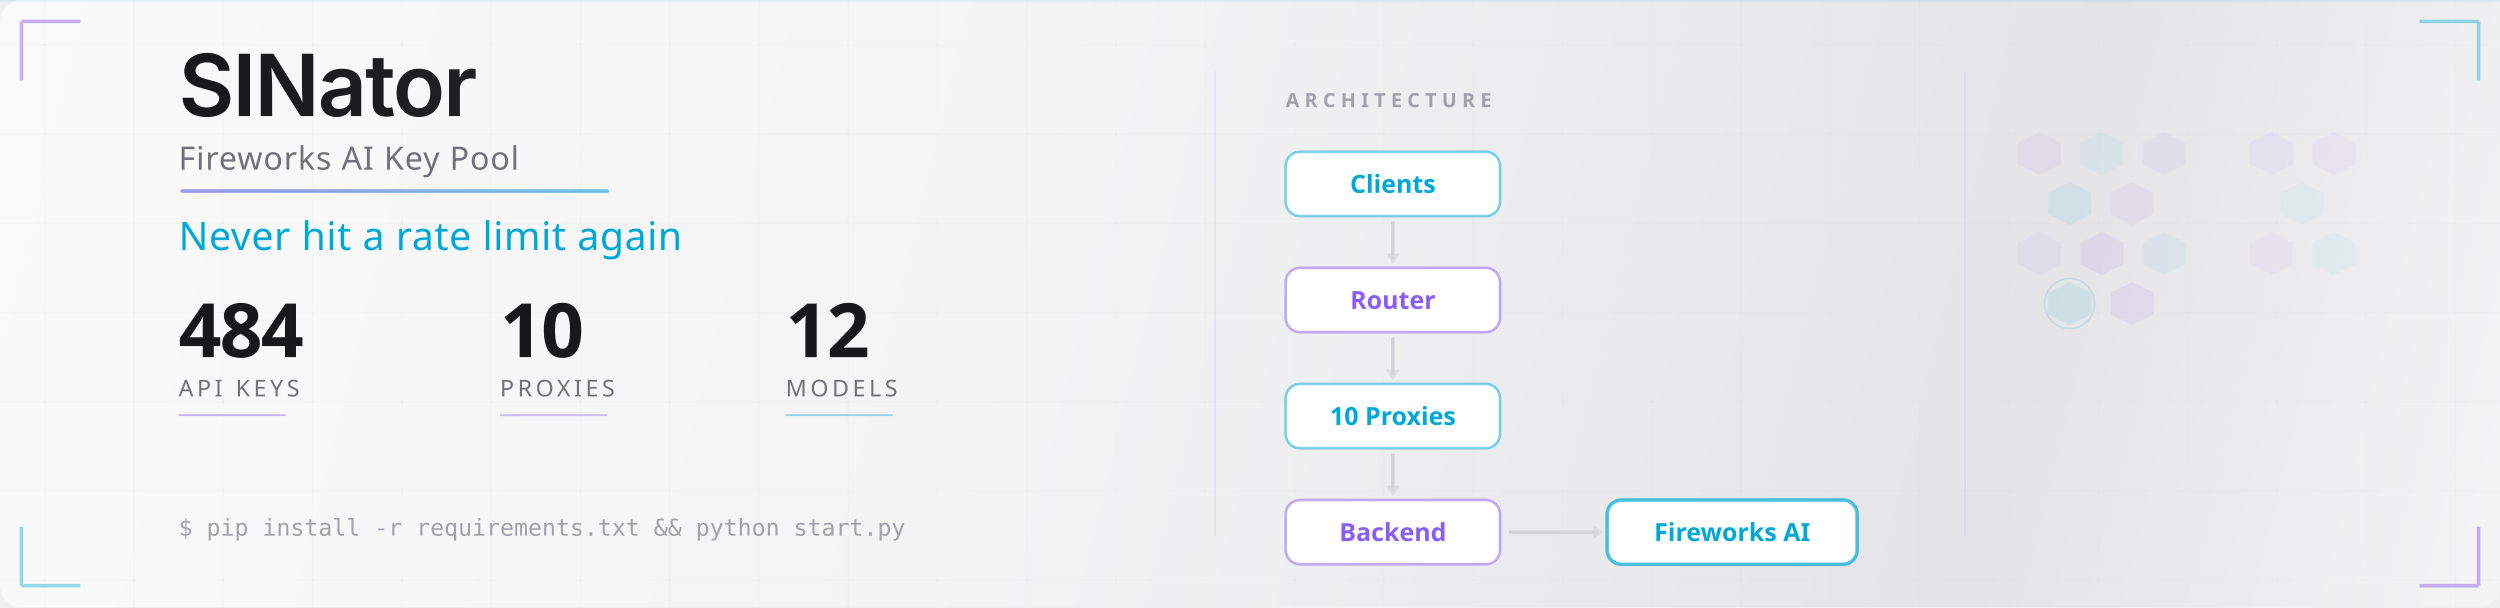
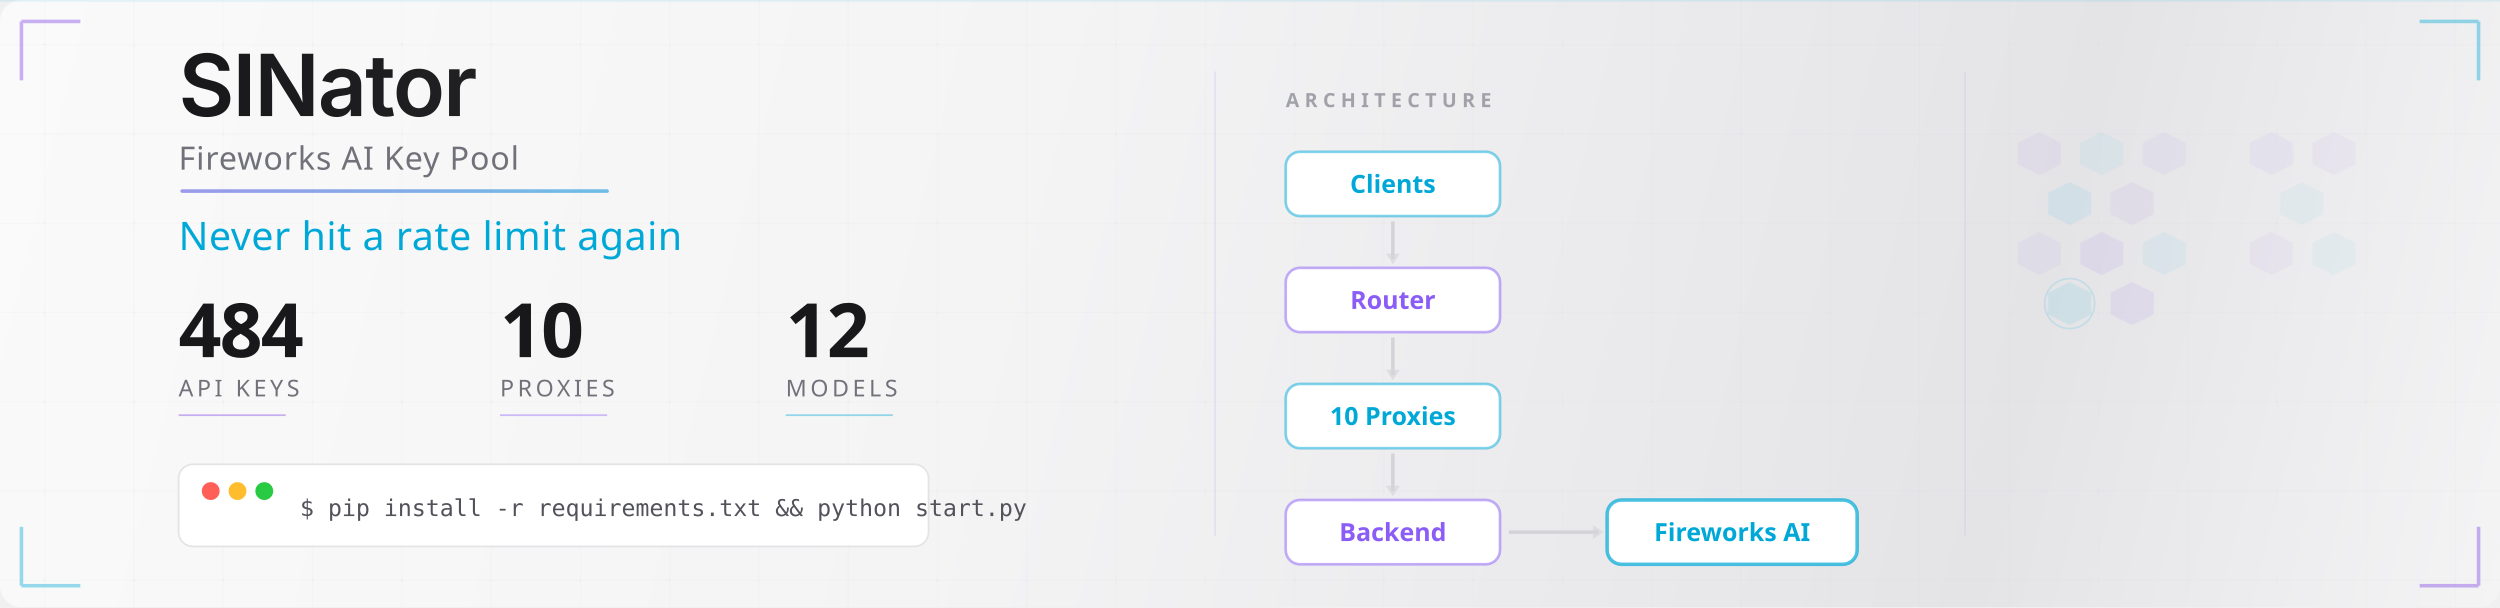
<svg xmlns="http://www.w3.org/2000/svg" width="1400" height="340" viewBox="0 0 1400 340" fill="none">
  <defs>
    <linearGradient id="bgL" x1="0" y1="0" x2="1400" y2="340" gradientUnits="userSpaceOnUse">
      <stop stop-color="#FAFAFA" />
      <stop offset="0.4" stop-color="#F4F4F5" />
      <stop offset="0.8" stop-color="#E4E4E7" />
      <stop offset="1" stop-color="#F4F4F5" />
    </linearGradient>
    <linearGradient id="titleGradL" x1="100" y1="0" x2="600" y2="0" gradientUnits="userSpaceOnUse">
      <stop stop-color="#18181B" />
      <stop offset="0.6" stop-color="#27272A" />
      <stop offset="1" stop-color="#52525B" />
    </linearGradient>
    <linearGradient id="accentL" x1="0" y1="0" x2="400" y2="0" gradientUnits="userSpaceOnUse">
      <stop stop-color="#7B3FE4" />
      <stop offset="1" stop-color="#00A8D8" />
    </linearGradient>
    <linearGradient id="lineGradL" x1="0" y1="0" x2="1400" y2="0">
      <stop stop-color="#7B3FE4" stop-opacity="0" />
      <stop offset="0.15" stop-color="#7B3FE4" stop-opacity="0.4" />
      <stop offset="0.5" stop-color="#00A8D8" stop-opacity="0.5" />
      <stop offset="0.85" stop-color="#7B3FE4" stop-opacity="0.4" />
      <stop offset="1" stop-color="#7B3FE4" stop-opacity="0" />
    </linearGradient>
    <filter id="glowL" x="-20%" y="-20%" width="140%" height="140%">
      <feGaussianBlur stdDeviation="2" result="blur" />
      <feMerge>
        <feMergeNode in="blur" />
        <feMergeNode in="SourceGraphic" />
      </feMerge>
    </filter>
    <pattern id="gridL" x="0" y="0" width="50" height="50" patternUnits="userSpaceOnUse">
      <circle cx="25" cy="25" r="0.8" fill="#D4D4D8" />
      <line x1="25" y1="0" x2="25" y2="50" stroke="#D4D4D8" stroke-width="0.3" />
      <line x1="0" y1="25" x2="50" y2="25" stroke="#D4D4D8" stroke-width="0.3" />
    </pattern>
  </defs>
  <rect width="1400" height="340" fill="url(#bgL)" rx="12" />
  <rect width="1400" height="340" fill="url(#gridL)" rx="12" opacity="0.2" />
  <rect x="60" y="0" width="1280" height="2" fill="url(#lineGradL)" />
  <rect x="60" y="338" width="1280" height="2" fill="url(#lineGradL)" />
  <path d="M12 12 L12 45 M12 12 L45 12" stroke="#7B3FE4" stroke-width="2" opacity="0.4" />
  <path d="M1388 12 L1388 45 M1388 12 L1355 12" stroke="#00A8D8" stroke-width="2" opacity="0.4" />
  <path d="M12 328 L12 295 M12 328 L45 328" stroke="#00A8D8" stroke-width="2" opacity="0.4" />
  <path d="M1388 328 L1388 295 M1388 328 L1355 328" stroke="#7B3FE4" stroke-width="2" opacity="0.4" />
  <text x="100" y="65" font-family="ui-sans-serif, system-ui, -apple-system, BlinkMacSystemFont, 'Segoe UI', sans-serif" font-size="48" font-weight="600" fill="url(#titleGradL)" letter-spacing="-1">SINator</text>
  <text x="100" y="95" font-family="ui-sans-serif, system-ui, sans-serif" font-size="18" font-weight="400" fill="#71717A" letter-spacing="0.5">Fireworks AI Key Pool</text>
  <rect x="101" y="106" width="240" height="2" fill="url(#accentL)" rx="1" opacity="0.6" />
  <text x="100" y="140" font-family="ui-sans-serif, system-ui, sans-serif" font-size="22" font-weight="500" fill="#00A8D8" letter-spacing="0.3">Never hit a rate limit again</text>
-   <text x="100" y="300" font-family="ui-monospace, 'SF Mono', Menlo, monospace" font-size="13" font-weight="400" fill="#A1A1AA">$ pip install -r requirements.txt &amp;&amp; python start.py</text>
  <text x="100" y="200" font-family="ui-sans-serif, system-ui, sans-serif" font-size="42" font-weight="700" fill="#18181B" letter-spacing="-1">484</text>
  <text x="100" y="222" font-family="ui-sans-serif, system-ui, sans-serif" font-size="13" font-weight="500" fill="#71717A" letter-spacing="2">API KEYS</text>
  <rect x="100" y="232" width="60" height="1" fill="#7B3FE4" opacity="0.4" />
  <text x="280" y="200" font-family="ui-sans-serif, system-ui, sans-serif" font-size="42" font-weight="700" fill="#18181B" letter-spacing="-1">10</text>
  <text x="280" y="222" font-family="ui-sans-serif, system-ui, sans-serif" font-size="13" font-weight="500" fill="#71717A" letter-spacing="2">PROXIES</text>
  <rect x="280" y="232" width="60" height="1" fill="#8B5CF6" opacity="0.4" />
  <text x="440" y="200" font-family="ui-sans-serif, system-ui, sans-serif" font-size="42" font-weight="700" fill="#18181B" letter-spacing="-1">12</text>
  <text x="440" y="222" font-family="ui-sans-serif, system-ui, sans-serif" font-size="13" font-weight="500" fill="#71717A" letter-spacing="2">MODELS</text>
  <rect x="440" y="232" width="60" height="1" fill="#00A8D8" opacity="0.4" />
+   <rect x="100" y="260" width="420" height="46" rx="8" fill="#FFFFFF" stroke="#E4E4E7" stroke-width="1" />
+   <circle cx="118" cy="275" r="5" fill="#FF5F57" />
+   <circle cx="133" cy="275" r="5" fill="#FFBD2E" />
+   <circle cx="148" cy="275" r="5" fill="#28CA41" />
+   <text x="168" y="289" font-family="ui-monospace, 'SF Mono', Menlo, monospace" font-size="13" font-weight="400" fill="#52525B">$ pip install -r requirements.txt &amp;&amp; python start.py</text>
  <rect x="680" y="40" width="1" height="260" fill="#7B3FE4" opacity="0.1" />
  <text x="720" y="60" font-family="ui-sans-serif, system-ui, sans-serif" font-size="11" font-weight="600" fill="#A1A1AA" letter-spacing="3">ARCHITECTURE</text>
  <rect x="720" y="85" width="120" height="36" rx="8" fill="#FFFFFF" stroke="#00A8D8" stroke-width="1.5" stroke-opacity="0.5">
    <animate attributeName="stroke-opacity" values="0.3;0.8;0.3" dur="4s" begin="0s" repeatCount="indefinite" />
  </rect>
  <text x="780" y="108" text-anchor="middle" font-family="ui-sans-serif, system-ui, sans-serif" font-size="14" font-weight="600" fill="#00A8D8">Clients</text>
  <line x1="780" y1="124" x2="780" y2="145" stroke="#D4D4D8" stroke-width="2" />
  <polygon points="776,142 780,148 784,142" fill="#D4D4D8" opacity="0.6">
    <animate attributeName="opacity" values="0.3;0.9;0.3" dur="4s" begin="0.5s" repeatCount="indefinite" />
  </polygon>
  <circle cx="780" cy="124" r="3" fill="#00A8D8" filter="url(#glowL)" opacity="0">
    <animate attributeName="cy" values="124;145" dur="1s" begin="0.5s" repeatCount="indefinite" />
    <animate attributeName="opacity" values="0;1;0" dur="1s" begin="0.5s" repeatCount="indefinite" />
  </circle>
  <rect x="720" y="150" width="120" height="36" rx="8" fill="#FFFFFF" stroke="#8B5CF6" stroke-width="1.5" stroke-opacity="0.5">
    <animate attributeName="stroke-opacity" values="0.3;0.8;0.3" dur="4s" begin="1s" repeatCount="indefinite" />
  </rect>
  <text x="780" y="173" text-anchor="middle" font-family="ui-sans-serif, system-ui, sans-serif" font-size="14" font-weight="600" fill="#8B5CF6">Router</text>
  <line x1="780" y1="189" x2="780" y2="210" stroke="#D4D4D8" stroke-width="2" />
  <polygon points="776,207 780,213 784,207" fill="#D4D4D8" opacity="0.6">
    <animate attributeName="opacity" values="0.3;0.9;0.3" dur="4s" begin="1.5s" repeatCount="indefinite" />
  </polygon>
  <circle cx="780" cy="189" r="3" fill="#8B5CF6" filter="url(#glowL)" opacity="0">
    <animate attributeName="cy" values="189;210" dur="1s" begin="1.5s" repeatCount="indefinite" />
    <animate attributeName="opacity" values="0;1;0" dur="1s" begin="1.5s" repeatCount="indefinite" />
  </circle>
  <rect x="720" y="215" width="120" height="36" rx="8" fill="#FFFFFF" stroke="#00A8D8" stroke-width="1.5" stroke-opacity="0.5">
    <animate attributeName="stroke-opacity" values="0.3;0.8;0.3" dur="4s" begin="2s" repeatCount="indefinite" />
  </rect>
  <text x="780" y="238" text-anchor="middle" font-family="ui-sans-serif, system-ui, sans-serif" font-size="14" font-weight="600" fill="#00A8D8">10 Proxies</text>
  <line x1="780" y1="254" x2="780" y2="275" stroke="#D4D4D8" stroke-width="2" />
  <polygon points="776,272 780,278 784,272" fill="#D4D4D8" opacity="0.6">
    <animate attributeName="opacity" values="0.3;0.9;0.3" dur="4s" begin="2.5s" repeatCount="indefinite" />
  </polygon>
  <circle cx="780" cy="254" r="3" fill="#00A8D8" filter="url(#glowL)" opacity="0">
    <animate attributeName="cy" values="254;275" dur="1s" begin="2.5s" repeatCount="indefinite" />
    <animate attributeName="opacity" values="0;1;0" dur="1s" begin="2.5s" repeatCount="indefinite" />
  </circle>
  <rect x="720" y="280" width="120" height="36" rx="8" fill="#FFFFFF" stroke="#8B5CF6" stroke-width="1.5" stroke-opacity="0.5">
    <animate attributeName="stroke-opacity" values="0.3;0.8;0.3" dur="4s" begin="3s" repeatCount="indefinite" />
  </rect>
  <text x="780" y="303" text-anchor="middle" font-family="ui-sans-serif, system-ui, sans-serif" font-size="14" font-weight="600" fill="#8B5CF6">Backend</text>
  <line x1="845" y1="298" x2="895" y2="298" stroke="#D4D4D8" stroke-width="2" />
  <polygon points="892,294 898,298 892,302" fill="#D4D4D8" opacity="0.6">
    <animate attributeName="opacity" values="0.3;0.9;0.3" dur="4s" begin="3.5s" repeatCount="indefinite" />
  </polygon>
  <circle cx="845" cy="298" r="3" fill="#8B5CF6" filter="url(#glowL)" opacity="0">
    <animate attributeName="cx" values="845;895" dur="1s" begin="3.5s" repeatCount="indefinite" />
    <animate attributeName="opacity" values="0;1;0" dur="1s" begin="3.5s" repeatCount="indefinite" />
  </circle>
  <rect x="900" y="280" width="140" height="36" rx="8" fill="#FFFFFF" stroke="#00A8D8" stroke-width="2" stroke-opacity="0.7">
    <animate attributeName="stroke-opacity" values="0.4;1;0.4" dur="4s" begin="3.5s" repeatCount="indefinite" />
  </rect>
  <text x="970" y="303" text-anchor="middle" font-family="ui-sans-serif, system-ui, sans-serif" font-size="14" font-weight="700" fill="#00A8D8">Fireworks AI</text>
  <rect x="1100" y="40" width="1" height="260" fill="#7B3FE4" opacity="0.08" />
  <polygon points="1130,80 1142,74 1154,80 1154,92 1142,98 1130,92" fill="#7B3FE4" opacity="0.06" stroke="#7B3FE4" stroke-width="0.5" stroke-opacity="0.2" />
  <polygon points="1165,80 1177,74 1189,80 1189,92 1177,98 1165,92" fill="#00A8D8" opacity="0.06" stroke="#00A8D8" stroke-width="0.5" stroke-opacity="0.2" />
  <polygon points="1200,80 1212,74 1224,80 1224,92 1212,98 1200,92" fill="#4F46E5" opacity="0.05" stroke="#4F46E5" stroke-width="0.5" stroke-opacity="0.15" />
  <polygon points="1147,108 1159,102 1171,108 1171,120 1159,126 1147,120" fill="#00A8D8" opacity="0.08" stroke="#00A8D8" stroke-width="0.5" stroke-opacity="0.25" />
  <polygon points="1182,108 1194,102 1206,108 1206,120 1194,126 1182,120" fill="#7B3FE4" opacity="0.06" stroke="#7B3FE4" stroke-width="0.5" stroke-opacity="0.2" />
  <polygon points="1130,136 1142,130 1154,136 1154,148 1142,154 1130,148" fill="#4F46E5" opacity="0.05" stroke="#4F46E5" stroke-width="0.5" stroke-opacity="0.15" />
  <polygon points="1165,136 1177,130 1189,136 1189,148 1177,154 1165,148" fill="#7B3FE4" opacity="0.08" stroke="#7B3FE4" stroke-width="0.5" stroke-opacity="0.25" />
  <polygon points="1200,136 1212,130 1224,136 1224,148 1212,154 1200,148" fill="#00A8D8" opacity="0.06" stroke="#00A8D8" stroke-width="0.5" stroke-opacity="0.2" />
  <polygon points="1147,164 1159,158 1171,164 1171,176 1159,182 1147,176" fill="#00A8D8" opacity="0.1" stroke="#00A8D8" stroke-width="0.8" stroke-opacity="0.3" />
  <polygon points="1182,164 1194,158 1206,164 1206,176 1194,182 1182,176" fill="#7B3FE4" opacity="0.08" stroke="#7B3FE4" stroke-width="0.8" stroke-opacity="0.25" />
  <polygon points="1260,80 1272,74 1284,80 1284,92 1272,98 1260,92" fill="#4F46E5" opacity="0.05" stroke="#4F46E5" stroke-width="0.5" stroke-opacity="0.15" />
  <polygon points="1295,80 1307,74 1319,80 1319,92 1307,98 1295,92" fill="#7B3FE4" opacity="0.05" stroke="#7B3FE4" stroke-width="0.5" stroke-opacity="0.15" />
  <polygon points="1277,108 1289,102 1301,108 1301,120 1289,126 1277,120" fill="#00A8D8" opacity="0.05" stroke="#00A8D8" stroke-width="0.5" stroke-opacity="0.15" />
  <polygon points="1260,136 1272,130 1284,136 1284,148 1272,154 1260,148" fill="#7B3FE4" opacity="0.05" stroke="#7B3FE4" stroke-width="0.5" stroke-opacity="0.15" />
  <polygon points="1295,136 1307,130 1319,136 1319,148 1307,154 1295,148" fill="#00A8D8" opacity="0.05" stroke="#00A8D8" stroke-width="0.5" stroke-opacity="0.15" />
  <circle cx="1159" cy="170" r="14" fill="none" stroke="#00A8D8" stroke-width="1" opacity="0.15">
    <animate attributeName="r" values="14;26;14" dur="3s" repeatCount="indefinite" />
    <animate attributeName="opacity" values="0.2;0;0.2" dur="3s" repeatCount="indefinite" />
  </circle>
  <rect x="0" y="0" width="1400" height="1" fill="#00A8D8" opacity="0.1">
    <animate attributeName="y" values="0;340;0" dur="12s" repeatCount="indefinite" />
    <animate attributeName="opacity" values="0;0.15;0" dur="12s" repeatCount="indefinite" />
  </rect>
</svg>
